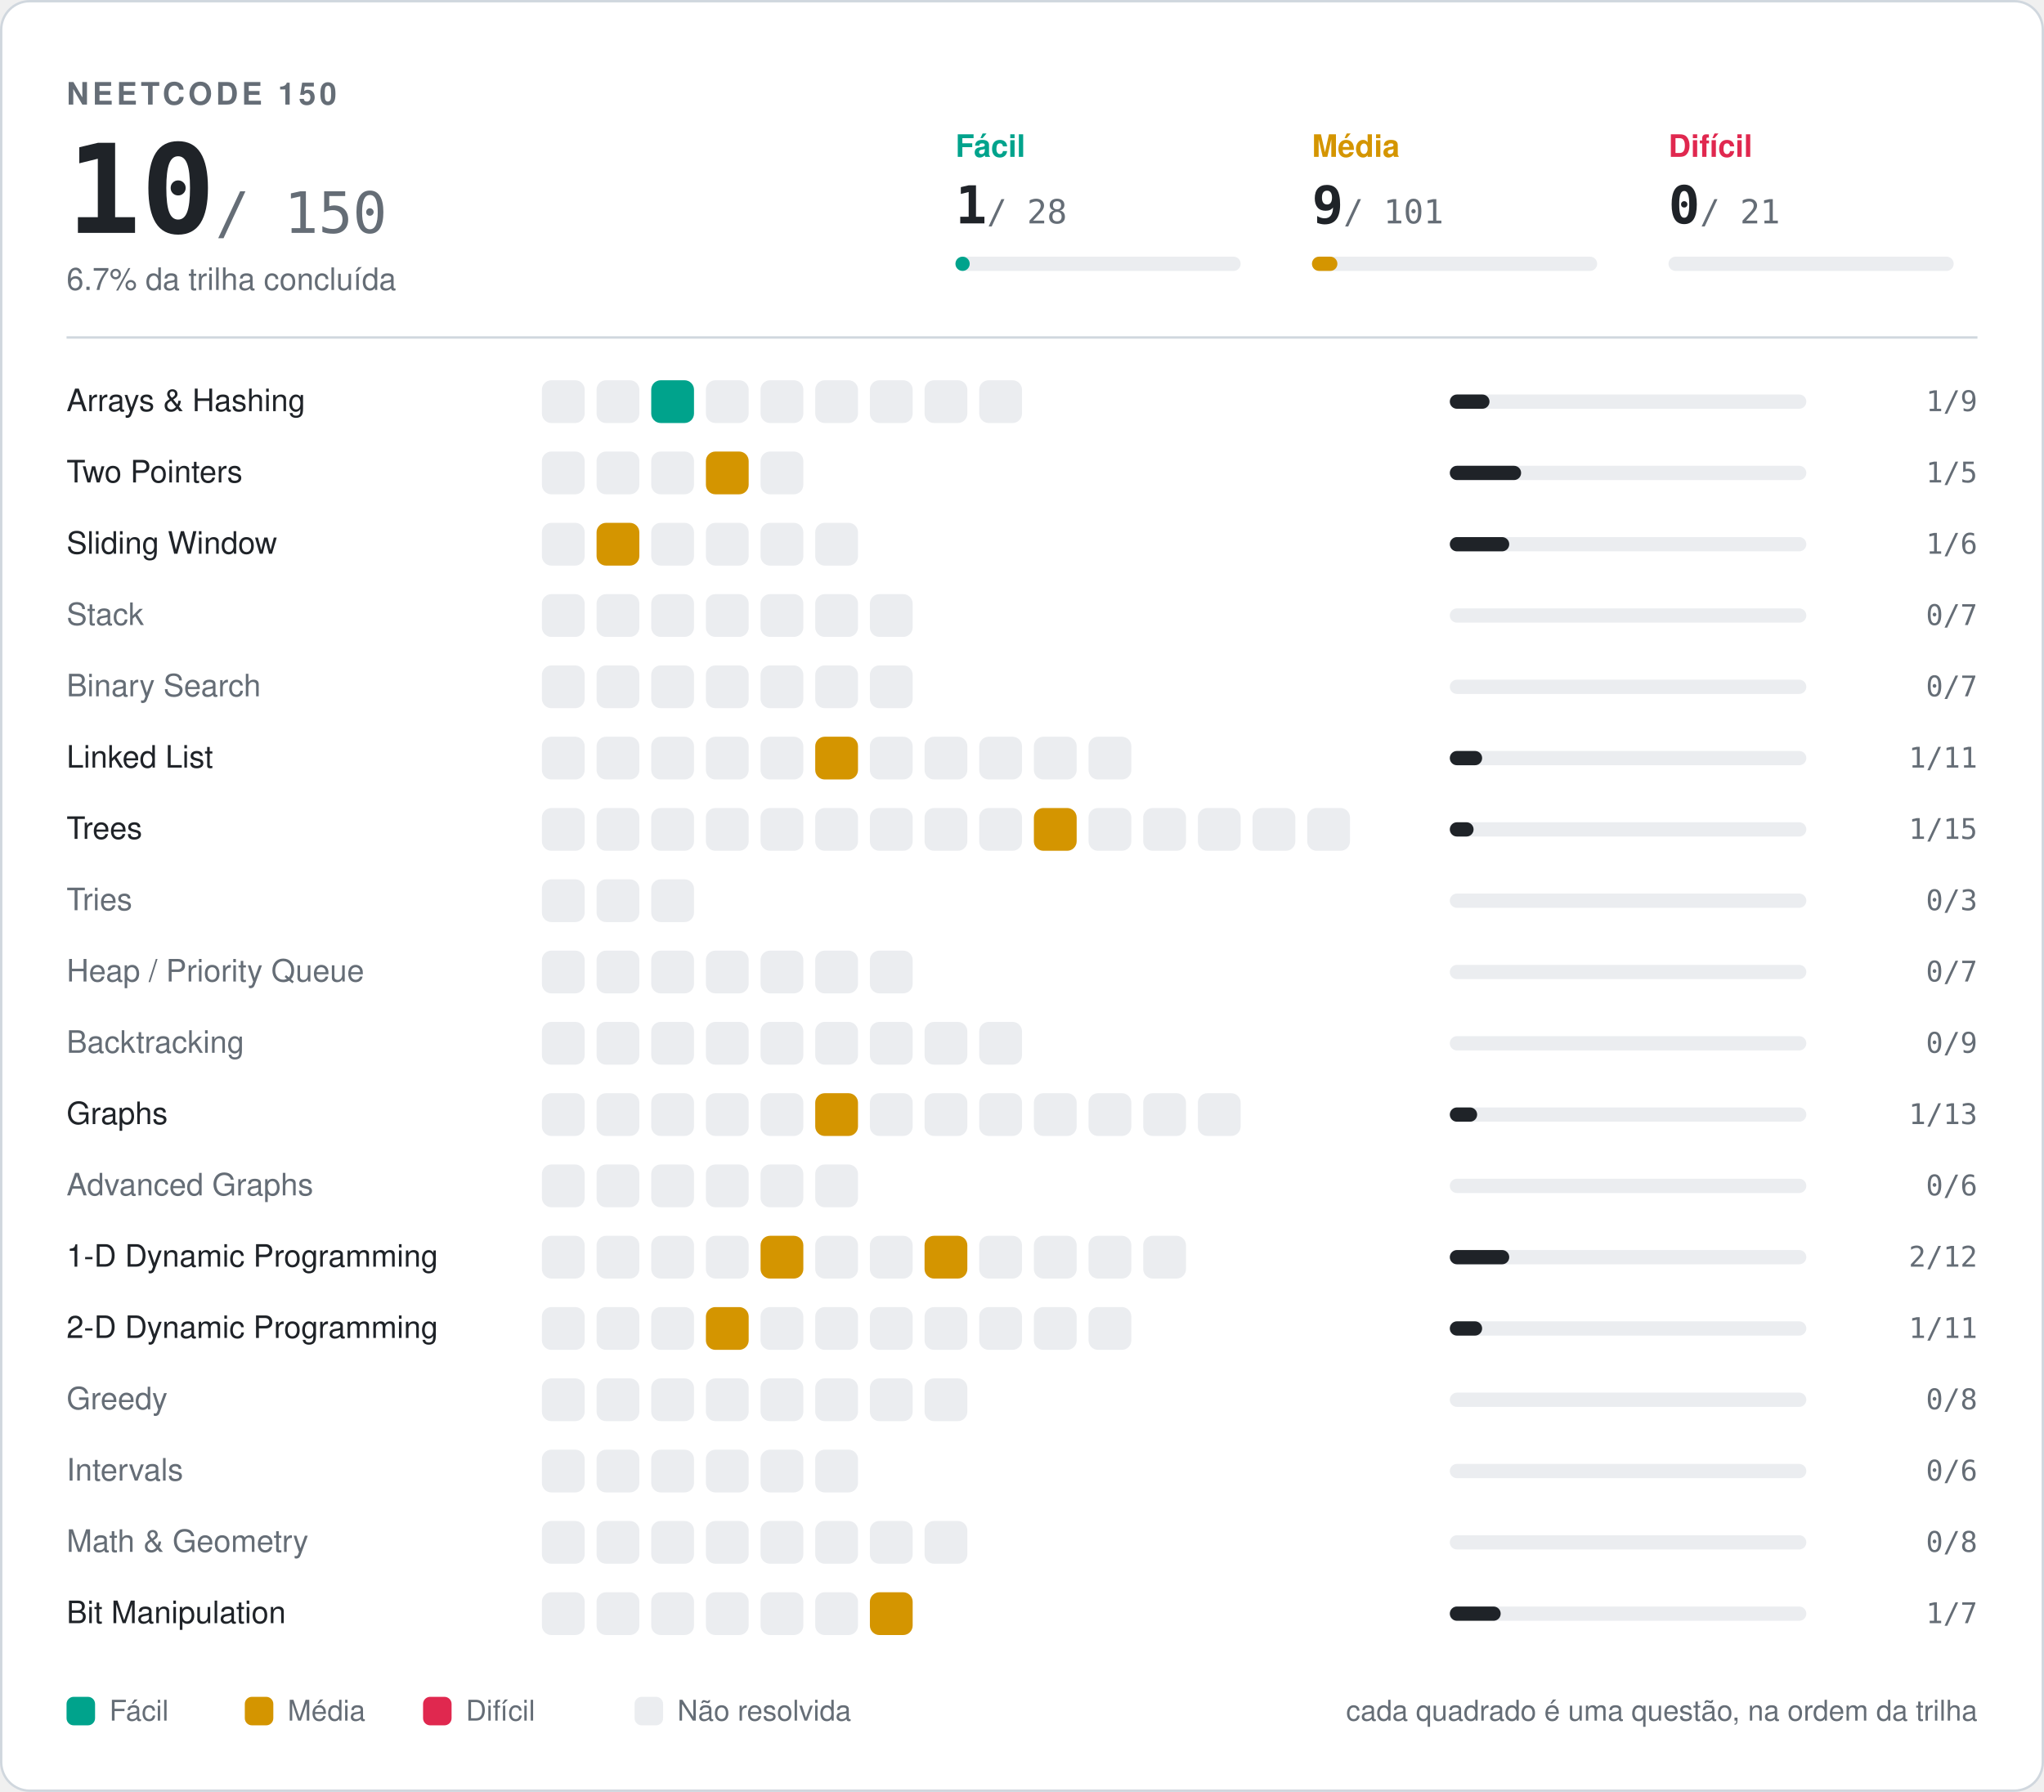
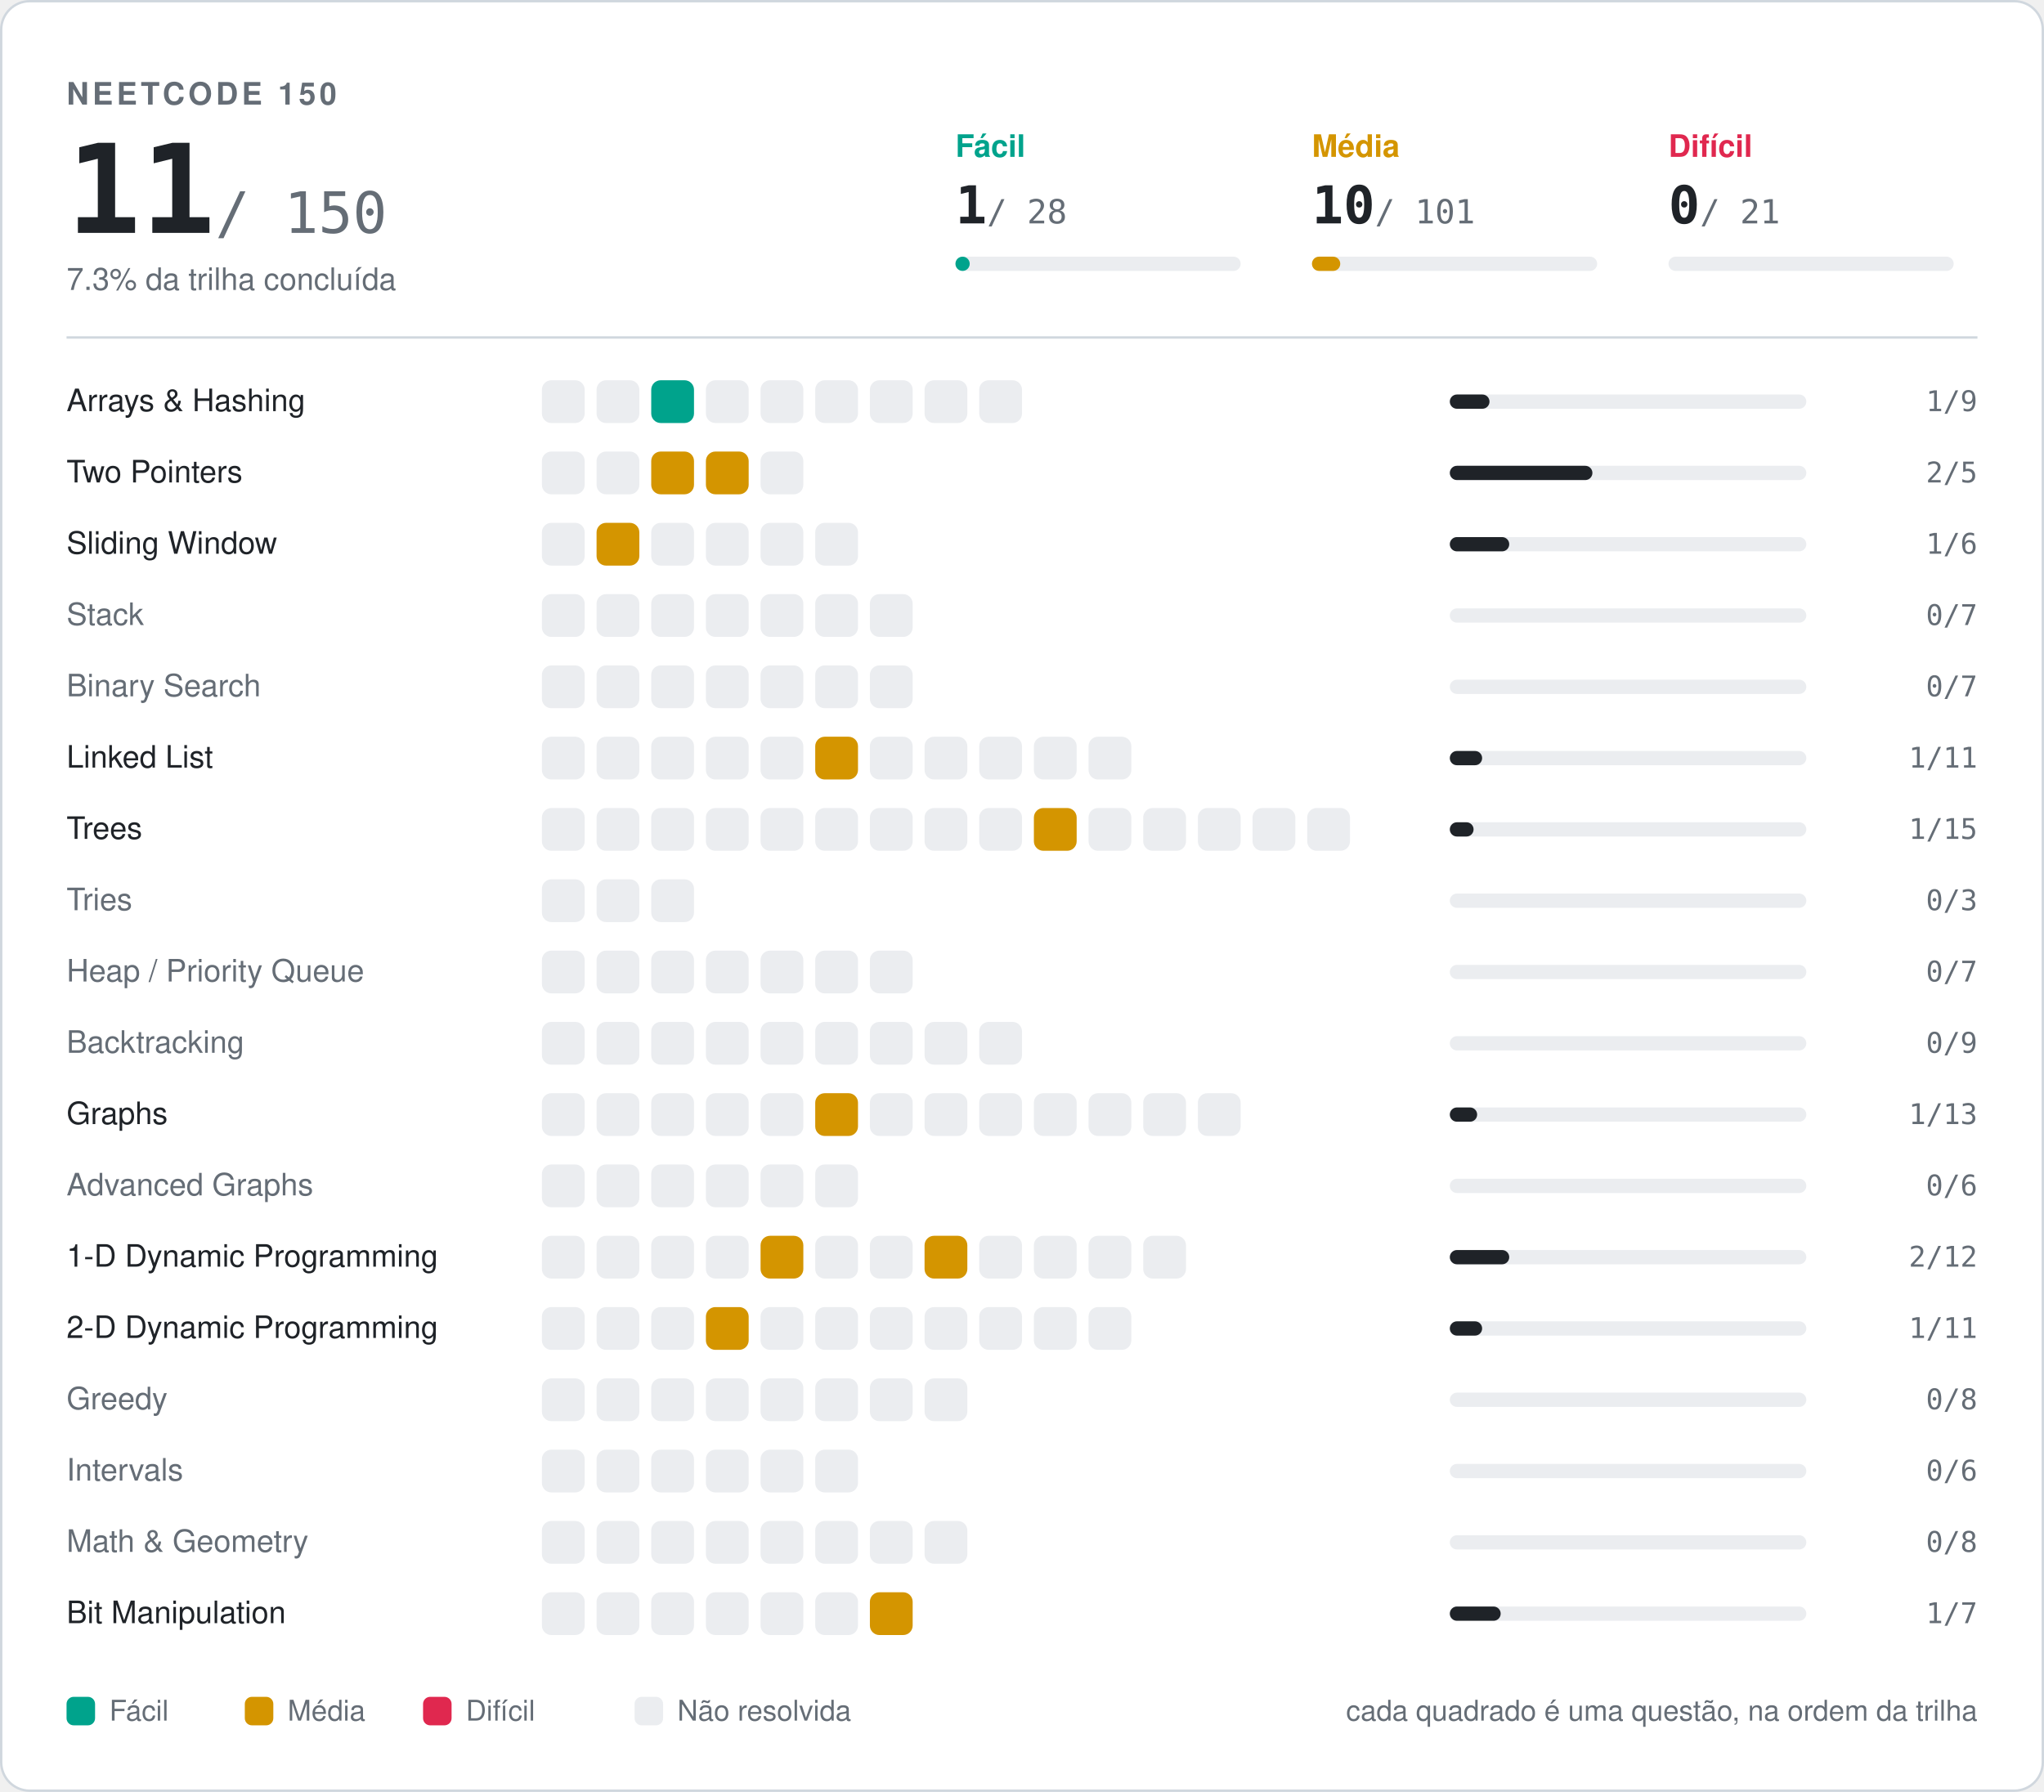
- <svg xmlns="http://www.w3.org/2000/svg" width="860" height="754" viewBox="0 0 860 754" font-family="-apple-system,BlinkMacSystemFont,'Segoe UI',Helvetica,Arial,sans-serif" role="img" aria-label="NeetCode 150: 10 de 150 resolvidas">
+ <svg xmlns="http://www.w3.org/2000/svg" width="860" height="754" viewBox="0 0 860 754" font-family="-apple-system,BlinkMacSystemFont,'Segoe UI',Helvetica,Arial,sans-serif" role="img" aria-label="NeetCode 150: 11 de 150 resolvidas">
  <rect x="0.5" y="0.5" width="859" height="753" rx="12" fill="#ffffff" stroke="#d0d7de" />
  <text x="28" y="44" fill="#656d76" font-size="13" font-weight="600" letter-spacing="1.5">NEETCODE 150</text>
-   <text x="28" y="98" fill="#1f2328" font-family="ui-monospace,SFMono-Regular,'SF Mono',Menlo,Consolas,monospace" font-size="52" font-weight="700">10<tspan fill="#656d76" font-size="24" font-weight="500"> / 150</tspan>
-   </text>
-   <text x="28" y="122" fill="#656d76" font-size="13">6.7% da trilha concluída</text>
+   <text x="28" y="98" fill="#1f2328" font-family="ui-monospace,SFMono-Regular,'SF Mono',Menlo,Consolas,monospace" font-size="52" font-weight="700">11<tspan fill="#656d76" font-size="24" font-weight="500"> / 150</tspan>
+   </text>
+   <text x="28" y="122" fill="#656d76" font-size="13">7.3% da trilha concluída</text>
  <text x="402" y="66" fill="#00a38c" font-size="13" font-weight="600">Fácil</text>
  <text x="402" y="94" fill="#1f2328" font-family="ui-monospace,SFMono-Regular,'SF Mono',Menlo,Consolas,monospace" font-size="22" font-weight="700">1<tspan fill="#656d76" font-size="14" font-weight="500"> / 28</tspan>
  </text>
  <rect x="402" y="108" width="120" height="6" rx="3" fill="#ebedf0" />
  <rect x="402" y="108" width="6.0" height="6" rx="3" fill="#00a38c" />
  <text x="552" y="66" fill="#d49500" font-size="13" font-weight="600">Média</text>
-   <text x="552" y="94" fill="#1f2328" font-family="ui-monospace,SFMono-Regular,'SF Mono',Menlo,Consolas,monospace" font-size="22" font-weight="700">9<tspan fill="#656d76" font-size="14" font-weight="500"> / 101</tspan>
+   <text x="552" y="94" fill="#1f2328" font-family="ui-monospace,SFMono-Regular,'SF Mono',Menlo,Consolas,monospace" font-size="22" font-weight="700">10<tspan fill="#656d76" font-size="14" font-weight="500"> / 101</tspan>
  </text>
  <rect x="552" y="108" width="120" height="6" rx="3" fill="#ebedf0" />
-   <rect x="552" y="108" width="10.7" height="6" rx="3" fill="#d49500" />
+   <rect x="552" y="108" width="11.9" height="6" rx="3" fill="#d49500" />
  <text x="702" y="66" fill="#e0284f" font-size="13" font-weight="600">Difícil</text>
  <text x="702" y="94" fill="#1f2328" font-family="ui-monospace,SFMono-Regular,'SF Mono',Menlo,Consolas,monospace" font-size="22" font-weight="700">0<tspan fill="#656d76" font-size="14" font-weight="500"> / 21</tspan>
  </text>
  <rect x="702" y="108" width="120" height="6" rx="3" fill="#ebedf0" />
  <line x1="28" y1="142" x2="832" y2="142" stroke="#d0d7de" />
  <text x="28" y="173" fill="#1f2328" font-size="13">Arrays &amp; Hashing</text>
  <rect x="228" y="160" width="18" height="18" rx="4" fill="#ebedf0" />
  <rect x="251" y="160" width="18" height="18" rx="4" fill="#ebedf0" />
  <rect x="274" y="160" width="18" height="18" rx="4" fill="#00a38c" />
  <rect x="297" y="160" width="18" height="18" rx="4" fill="#ebedf0" />
  <rect x="320" y="160" width="18" height="18" rx="4" fill="#ebedf0" />
  <rect x="343" y="160" width="18" height="18" rx="4" fill="#ebedf0" />
  <rect x="366" y="160" width="18" height="18" rx="4" fill="#ebedf0" />
  <rect x="389" y="160" width="18" height="18" rx="4" fill="#ebedf0" />
  <rect x="412" y="160" width="18" height="18" rx="4" fill="#ebedf0" />
  <rect x="610" y="166" width="150" height="6" rx="3" fill="#ebedf0" />
  <rect x="610" y="166" width="16.7" height="6" rx="3" fill="#1f2328" />
  <text x="832" y="173" text-anchor="end" fill="#656d76" font-family="ui-monospace,SFMono-Regular,'SF Mono',Menlo,Consolas,monospace" font-size="12">1/9</text>
  <text x="28" y="203" fill="#1f2328" font-size="13">Two Pointers</text>
  <rect x="228" y="190" width="18" height="18" rx="4" fill="#ebedf0" />
  <rect x="251" y="190" width="18" height="18" rx="4" fill="#ebedf0" />
-   <rect x="274" y="190" width="18" height="18" rx="4" fill="#ebedf0" />
+   <rect x="274" y="190" width="18" height="18" rx="4" fill="#d49500" />
  <rect x="297" y="190" width="18" height="18" rx="4" fill="#d49500" />
  <rect x="320" y="190" width="18" height="18" rx="4" fill="#ebedf0" />
  <rect x="610" y="196" width="150" height="6" rx="3" fill="#ebedf0" />
-   <rect x="610" y="196" width="30.0" height="6" rx="3" fill="#1f2328" />
-   <text x="832" y="203" text-anchor="end" fill="#656d76" font-family="ui-monospace,SFMono-Regular,'SF Mono',Menlo,Consolas,monospace" font-size="12">1/5</text>
+   <rect x="610" y="196" width="60.0" height="6" rx="3" fill="#1f2328" />
+   <text x="832" y="203" text-anchor="end" fill="#656d76" font-family="ui-monospace,SFMono-Regular,'SF Mono',Menlo,Consolas,monospace" font-size="12">2/5</text>
  <text x="28" y="233" fill="#1f2328" font-size="13">Sliding Window</text>
  <rect x="228" y="220" width="18" height="18" rx="4" fill="#ebedf0" />
  <rect x="251" y="220" width="18" height="18" rx="4" fill="#d49500" />
  <rect x="274" y="220" width="18" height="18" rx="4" fill="#ebedf0" />
  <rect x="297" y="220" width="18" height="18" rx="4" fill="#ebedf0" />
  <rect x="320" y="220" width="18" height="18" rx="4" fill="#ebedf0" />
  <rect x="343" y="220" width="18" height="18" rx="4" fill="#ebedf0" />
  <rect x="610" y="226" width="150" height="6" rx="3" fill="#ebedf0" />
  <rect x="610" y="226" width="25.0" height="6" rx="3" fill="#1f2328" />
  <text x="832" y="233" text-anchor="end" fill="#656d76" font-family="ui-monospace,SFMono-Regular,'SF Mono',Menlo,Consolas,monospace" font-size="12">1/6</text>
  <text x="28" y="263" fill="#656d76" font-size="13">Stack</text>
  <rect x="228" y="250" width="18" height="18" rx="4" fill="#ebedf0" />
  <rect x="251" y="250" width="18" height="18" rx="4" fill="#ebedf0" />
  <rect x="274" y="250" width="18" height="18" rx="4" fill="#ebedf0" />
  <rect x="297" y="250" width="18" height="18" rx="4" fill="#ebedf0" />
  <rect x="320" y="250" width="18" height="18" rx="4" fill="#ebedf0" />
  <rect x="343" y="250" width="18" height="18" rx="4" fill="#ebedf0" />
  <rect x="366" y="250" width="18" height="18" rx="4" fill="#ebedf0" />
  <rect x="610" y="256" width="150" height="6" rx="3" fill="#ebedf0" />
  <text x="832" y="263" text-anchor="end" fill="#656d76" font-family="ui-monospace,SFMono-Regular,'SF Mono',Menlo,Consolas,monospace" font-size="12">0/7</text>
  <text x="28" y="293" fill="#656d76" font-size="13">Binary Search</text>
  <rect x="228" y="280" width="18" height="18" rx="4" fill="#ebedf0" />
  <rect x="251" y="280" width="18" height="18" rx="4" fill="#ebedf0" />
  <rect x="274" y="280" width="18" height="18" rx="4" fill="#ebedf0" />
  <rect x="297" y="280" width="18" height="18" rx="4" fill="#ebedf0" />
  <rect x="320" y="280" width="18" height="18" rx="4" fill="#ebedf0" />
  <rect x="343" y="280" width="18" height="18" rx="4" fill="#ebedf0" />
  <rect x="366" y="280" width="18" height="18" rx="4" fill="#ebedf0" />
  <rect x="610" y="286" width="150" height="6" rx="3" fill="#ebedf0" />
  <text x="832" y="293" text-anchor="end" fill="#656d76" font-family="ui-monospace,SFMono-Regular,'SF Mono',Menlo,Consolas,monospace" font-size="12">0/7</text>
  <text x="28" y="323" fill="#1f2328" font-size="13">Linked List</text>
  <rect x="228" y="310" width="18" height="18" rx="4" fill="#ebedf0" />
  <rect x="251" y="310" width="18" height="18" rx="4" fill="#ebedf0" />
  <rect x="274" y="310" width="18" height="18" rx="4" fill="#ebedf0" />
  <rect x="297" y="310" width="18" height="18" rx="4" fill="#ebedf0" />
  <rect x="320" y="310" width="18" height="18" rx="4" fill="#ebedf0" />
  <rect x="343" y="310" width="18" height="18" rx="4" fill="#d49500" />
  <rect x="366" y="310" width="18" height="18" rx="4" fill="#ebedf0" />
  <rect x="389" y="310" width="18" height="18" rx="4" fill="#ebedf0" />
  <rect x="412" y="310" width="18" height="18" rx="4" fill="#ebedf0" />
  <rect x="435" y="310" width="18" height="18" rx="4" fill="#ebedf0" />
  <rect x="458" y="310" width="18" height="18" rx="4" fill="#ebedf0" />
  <rect x="610" y="316" width="150" height="6" rx="3" fill="#ebedf0" />
  <rect x="610" y="316" width="13.6" height="6" rx="3" fill="#1f2328" />
  <text x="832" y="323" text-anchor="end" fill="#656d76" font-family="ui-monospace,SFMono-Regular,'SF Mono',Menlo,Consolas,monospace" font-size="12">1/11</text>
  <text x="28" y="353" fill="#1f2328" font-size="13">Trees</text>
  <rect x="228" y="340" width="18" height="18" rx="4" fill="#ebedf0" />
  <rect x="251" y="340" width="18" height="18" rx="4" fill="#ebedf0" />
  <rect x="274" y="340" width="18" height="18" rx="4" fill="#ebedf0" />
  <rect x="297" y="340" width="18" height="18" rx="4" fill="#ebedf0" />
  <rect x="320" y="340" width="18" height="18" rx="4" fill="#ebedf0" />
  <rect x="343" y="340" width="18" height="18" rx="4" fill="#ebedf0" />
  <rect x="366" y="340" width="18" height="18" rx="4" fill="#ebedf0" />
  <rect x="389" y="340" width="18" height="18" rx="4" fill="#ebedf0" />
  <rect x="412" y="340" width="18" height="18" rx="4" fill="#ebedf0" />
  <rect x="435" y="340" width="18" height="18" rx="4" fill="#d49500" />
  <rect x="458" y="340" width="18" height="18" rx="4" fill="#ebedf0" />
  <rect x="481" y="340" width="18" height="18" rx="4" fill="#ebedf0" />
  <rect x="504" y="340" width="18" height="18" rx="4" fill="#ebedf0" />
  <rect x="527" y="340" width="18" height="18" rx="4" fill="#ebedf0" />
  <rect x="550" y="340" width="18" height="18" rx="4" fill="#ebedf0" />
  <rect x="610" y="346" width="150" height="6" rx="3" fill="#ebedf0" />
  <rect x="610" y="346" width="10.0" height="6" rx="3" fill="#1f2328" />
  <text x="832" y="353" text-anchor="end" fill="#656d76" font-family="ui-monospace,SFMono-Regular,'SF Mono',Menlo,Consolas,monospace" font-size="12">1/15</text>
  <text x="28" y="383" fill="#656d76" font-size="13">Tries</text>
  <rect x="228" y="370" width="18" height="18" rx="4" fill="#ebedf0" />
  <rect x="251" y="370" width="18" height="18" rx="4" fill="#ebedf0" />
  <rect x="274" y="370" width="18" height="18" rx="4" fill="#ebedf0" />
  <rect x="610" y="376" width="150" height="6" rx="3" fill="#ebedf0" />
  <text x="832" y="383" text-anchor="end" fill="#656d76" font-family="ui-monospace,SFMono-Regular,'SF Mono',Menlo,Consolas,monospace" font-size="12">0/3</text>
  <text x="28" y="413" fill="#656d76" font-size="13">Heap / Priority Queue</text>
  <rect x="228" y="400" width="18" height="18" rx="4" fill="#ebedf0" />
  <rect x="251" y="400" width="18" height="18" rx="4" fill="#ebedf0" />
  <rect x="274" y="400" width="18" height="18" rx="4" fill="#ebedf0" />
  <rect x="297" y="400" width="18" height="18" rx="4" fill="#ebedf0" />
  <rect x="320" y="400" width="18" height="18" rx="4" fill="#ebedf0" />
  <rect x="343" y="400" width="18" height="18" rx="4" fill="#ebedf0" />
  <rect x="366" y="400" width="18" height="18" rx="4" fill="#ebedf0" />
  <rect x="610" y="406" width="150" height="6" rx="3" fill="#ebedf0" />
  <text x="832" y="413" text-anchor="end" fill="#656d76" font-family="ui-monospace,SFMono-Regular,'SF Mono',Menlo,Consolas,monospace" font-size="12">0/7</text>
  <text x="28" y="443" fill="#656d76" font-size="13">Backtracking</text>
  <rect x="228" y="430" width="18" height="18" rx="4" fill="#ebedf0" />
  <rect x="251" y="430" width="18" height="18" rx="4" fill="#ebedf0" />
  <rect x="274" y="430" width="18" height="18" rx="4" fill="#ebedf0" />
  <rect x="297" y="430" width="18" height="18" rx="4" fill="#ebedf0" />
  <rect x="320" y="430" width="18" height="18" rx="4" fill="#ebedf0" />
  <rect x="343" y="430" width="18" height="18" rx="4" fill="#ebedf0" />
  <rect x="366" y="430" width="18" height="18" rx="4" fill="#ebedf0" />
  <rect x="389" y="430" width="18" height="18" rx="4" fill="#ebedf0" />
  <rect x="412" y="430" width="18" height="18" rx="4" fill="#ebedf0" />
  <rect x="610" y="436" width="150" height="6" rx="3" fill="#ebedf0" />
  <text x="832" y="443" text-anchor="end" fill="#656d76" font-family="ui-monospace,SFMono-Regular,'SF Mono',Menlo,Consolas,monospace" font-size="12">0/9</text>
  <text x="28" y="473" fill="#1f2328" font-size="13">Graphs</text>
  <rect x="228" y="460" width="18" height="18" rx="4" fill="#ebedf0" />
  <rect x="251" y="460" width="18" height="18" rx="4" fill="#ebedf0" />
  <rect x="274" y="460" width="18" height="18" rx="4" fill="#ebedf0" />
  <rect x="297" y="460" width="18" height="18" rx="4" fill="#ebedf0" />
  <rect x="320" y="460" width="18" height="18" rx="4" fill="#ebedf0" />
  <rect x="343" y="460" width="18" height="18" rx="4" fill="#d49500" />
  <rect x="366" y="460" width="18" height="18" rx="4" fill="#ebedf0" />
  <rect x="389" y="460" width="18" height="18" rx="4" fill="#ebedf0" />
  <rect x="412" y="460" width="18" height="18" rx="4" fill="#ebedf0" />
  <rect x="435" y="460" width="18" height="18" rx="4" fill="#ebedf0" />
  <rect x="458" y="460" width="18" height="18" rx="4" fill="#ebedf0" />
  <rect x="481" y="460" width="18" height="18" rx="4" fill="#ebedf0" />
  <rect x="504" y="460" width="18" height="18" rx="4" fill="#ebedf0" />
  <rect x="610" y="466" width="150" height="6" rx="3" fill="#ebedf0" />
  <rect x="610" y="466" width="11.5" height="6" rx="3" fill="#1f2328" />
  <text x="832" y="473" text-anchor="end" fill="#656d76" font-family="ui-monospace,SFMono-Regular,'SF Mono',Menlo,Consolas,monospace" font-size="12">1/13</text>
  <text x="28" y="503" fill="#656d76" font-size="13">Advanced Graphs</text>
  <rect x="228" y="490" width="18" height="18" rx="4" fill="#ebedf0" />
  <rect x="251" y="490" width="18" height="18" rx="4" fill="#ebedf0" />
  <rect x="274" y="490" width="18" height="18" rx="4" fill="#ebedf0" />
  <rect x="297" y="490" width="18" height="18" rx="4" fill="#ebedf0" />
  <rect x="320" y="490" width="18" height="18" rx="4" fill="#ebedf0" />
  <rect x="343" y="490" width="18" height="18" rx="4" fill="#ebedf0" />
  <rect x="610" y="496" width="150" height="6" rx="3" fill="#ebedf0" />
  <text x="832" y="503" text-anchor="end" fill="#656d76" font-family="ui-monospace,SFMono-Regular,'SF Mono',Menlo,Consolas,monospace" font-size="12">0/6</text>
  <text x="28" y="533" fill="#1f2328" font-size="13">1-D Dynamic Programming</text>
  <rect x="228" y="520" width="18" height="18" rx="4" fill="#ebedf0" />
  <rect x="251" y="520" width="18" height="18" rx="4" fill="#ebedf0" />
  <rect x="274" y="520" width="18" height="18" rx="4" fill="#ebedf0" />
  <rect x="297" y="520" width="18" height="18" rx="4" fill="#ebedf0" />
  <rect x="320" y="520" width="18" height="18" rx="4" fill="#d49500" />
  <rect x="343" y="520" width="18" height="18" rx="4" fill="#ebedf0" />
  <rect x="366" y="520" width="18" height="18" rx="4" fill="#ebedf0" />
  <rect x="389" y="520" width="18" height="18" rx="4" fill="#d49500" />
  <rect x="412" y="520" width="18" height="18" rx="4" fill="#ebedf0" />
  <rect x="435" y="520" width="18" height="18" rx="4" fill="#ebedf0" />
  <rect x="458" y="520" width="18" height="18" rx="4" fill="#ebedf0" />
  <rect x="481" y="520" width="18" height="18" rx="4" fill="#ebedf0" />
  <rect x="610" y="526" width="150" height="6" rx="3" fill="#ebedf0" />
  <rect x="610" y="526" width="25.0" height="6" rx="3" fill="#1f2328" />
  <text x="832" y="533" text-anchor="end" fill="#656d76" font-family="ui-monospace,SFMono-Regular,'SF Mono',Menlo,Consolas,monospace" font-size="12">2/12</text>
  <text x="28" y="563" fill="#1f2328" font-size="13">2-D Dynamic Programming</text>
  <rect x="228" y="550" width="18" height="18" rx="4" fill="#ebedf0" />
  <rect x="251" y="550" width="18" height="18" rx="4" fill="#ebedf0" />
  <rect x="274" y="550" width="18" height="18" rx="4" fill="#ebedf0" />
  <rect x="297" y="550" width="18" height="18" rx="4" fill="#d49500" />
  <rect x="320" y="550" width="18" height="18" rx="4" fill="#ebedf0" />
  <rect x="343" y="550" width="18" height="18" rx="4" fill="#ebedf0" />
  <rect x="366" y="550" width="18" height="18" rx="4" fill="#ebedf0" />
  <rect x="389" y="550" width="18" height="18" rx="4" fill="#ebedf0" />
  <rect x="412" y="550" width="18" height="18" rx="4" fill="#ebedf0" />
  <rect x="435" y="550" width="18" height="18" rx="4" fill="#ebedf0" />
  <rect x="458" y="550" width="18" height="18" rx="4" fill="#ebedf0" />
  <rect x="610" y="556" width="150" height="6" rx="3" fill="#ebedf0" />
  <rect x="610" y="556" width="13.6" height="6" rx="3" fill="#1f2328" />
  <text x="832" y="563" text-anchor="end" fill="#656d76" font-family="ui-monospace,SFMono-Regular,'SF Mono',Menlo,Consolas,monospace" font-size="12">1/11</text>
  <text x="28" y="593" fill="#656d76" font-size="13">Greedy</text>
  <rect x="228" y="580" width="18" height="18" rx="4" fill="#ebedf0" />
  <rect x="251" y="580" width="18" height="18" rx="4" fill="#ebedf0" />
  <rect x="274" y="580" width="18" height="18" rx="4" fill="#ebedf0" />
  <rect x="297" y="580" width="18" height="18" rx="4" fill="#ebedf0" />
  <rect x="320" y="580" width="18" height="18" rx="4" fill="#ebedf0" />
  <rect x="343" y="580" width="18" height="18" rx="4" fill="#ebedf0" />
  <rect x="366" y="580" width="18" height="18" rx="4" fill="#ebedf0" />
  <rect x="389" y="580" width="18" height="18" rx="4" fill="#ebedf0" />
  <rect x="610" y="586" width="150" height="6" rx="3" fill="#ebedf0" />
  <text x="832" y="593" text-anchor="end" fill="#656d76" font-family="ui-monospace,SFMono-Regular,'SF Mono',Menlo,Consolas,monospace" font-size="12">0/8</text>
  <text x="28" y="623" fill="#656d76" font-size="13">Intervals</text>
  <rect x="228" y="610" width="18" height="18" rx="4" fill="#ebedf0" />
  <rect x="251" y="610" width="18" height="18" rx="4" fill="#ebedf0" />
  <rect x="274" y="610" width="18" height="18" rx="4" fill="#ebedf0" />
  <rect x="297" y="610" width="18" height="18" rx="4" fill="#ebedf0" />
  <rect x="320" y="610" width="18" height="18" rx="4" fill="#ebedf0" />
  <rect x="343" y="610" width="18" height="18" rx="4" fill="#ebedf0" />
  <rect x="610" y="616" width="150" height="6" rx="3" fill="#ebedf0" />
  <text x="832" y="623" text-anchor="end" fill="#656d76" font-family="ui-monospace,SFMono-Regular,'SF Mono',Menlo,Consolas,monospace" font-size="12">0/6</text>
  <text x="28" y="653" fill="#656d76" font-size="13">Math &amp; Geometry</text>
  <rect x="228" y="640" width="18" height="18" rx="4" fill="#ebedf0" />
  <rect x="251" y="640" width="18" height="18" rx="4" fill="#ebedf0" />
  <rect x="274" y="640" width="18" height="18" rx="4" fill="#ebedf0" />
  <rect x="297" y="640" width="18" height="18" rx="4" fill="#ebedf0" />
  <rect x="320" y="640" width="18" height="18" rx="4" fill="#ebedf0" />
  <rect x="343" y="640" width="18" height="18" rx="4" fill="#ebedf0" />
  <rect x="366" y="640" width="18" height="18" rx="4" fill="#ebedf0" />
  <rect x="389" y="640" width="18" height="18" rx="4" fill="#ebedf0" />
  <rect x="610" y="646" width="150" height="6" rx="3" fill="#ebedf0" />
  <text x="832" y="653" text-anchor="end" fill="#656d76" font-family="ui-monospace,SFMono-Regular,'SF Mono',Menlo,Consolas,monospace" font-size="12">0/8</text>
  <text x="28" y="683" fill="#1f2328" font-size="13">Bit Manipulation</text>
  <rect x="228" y="670" width="18" height="18" rx="4" fill="#ebedf0" />
  <rect x="251" y="670" width="18" height="18" rx="4" fill="#ebedf0" />
  <rect x="274" y="670" width="18" height="18" rx="4" fill="#ebedf0" />
  <rect x="297" y="670" width="18" height="18" rx="4" fill="#ebedf0" />
  <rect x="320" y="670" width="18" height="18" rx="4" fill="#ebedf0" />
  <rect x="343" y="670" width="18" height="18" rx="4" fill="#ebedf0" />
  <rect x="366" y="670" width="18" height="18" rx="4" fill="#d49500" />
  <rect x="610" y="676" width="150" height="6" rx="3" fill="#ebedf0" />
  <rect x="610" y="676" width="21.4" height="6" rx="3" fill="#1f2328" />
  <text x="832" y="683" text-anchor="end" fill="#656d76" font-family="ui-monospace,SFMono-Regular,'SF Mono',Menlo,Consolas,monospace" font-size="12">1/7</text>
  <rect x="28" y="714" width="12" height="12" rx="3" fill="#00a38c" />
  <text x="46" y="724" fill="#656d76" font-size="12">Fácil</text>
  <rect x="103" y="714" width="12" height="12" rx="3" fill="#d49500" />
  <text x="121" y="724" fill="#656d76" font-size="12">Média</text>
  <rect x="178" y="714" width="12" height="12" rx="3" fill="#e0284f" />
  <text x="196" y="724" fill="#656d76" font-size="12">Difícil</text>
  <rect x="267" y="714" width="12" height="12" rx="3" fill="#ebedf0" />
  <text x="285" y="724" fill="#656d76" font-size="12">Não resolvida</text>
  <text x="832" y="724" text-anchor="end" fill="#656d76" font-size="12">cada quadrado é uma questão, na ordem da trilha</text>
</svg>
